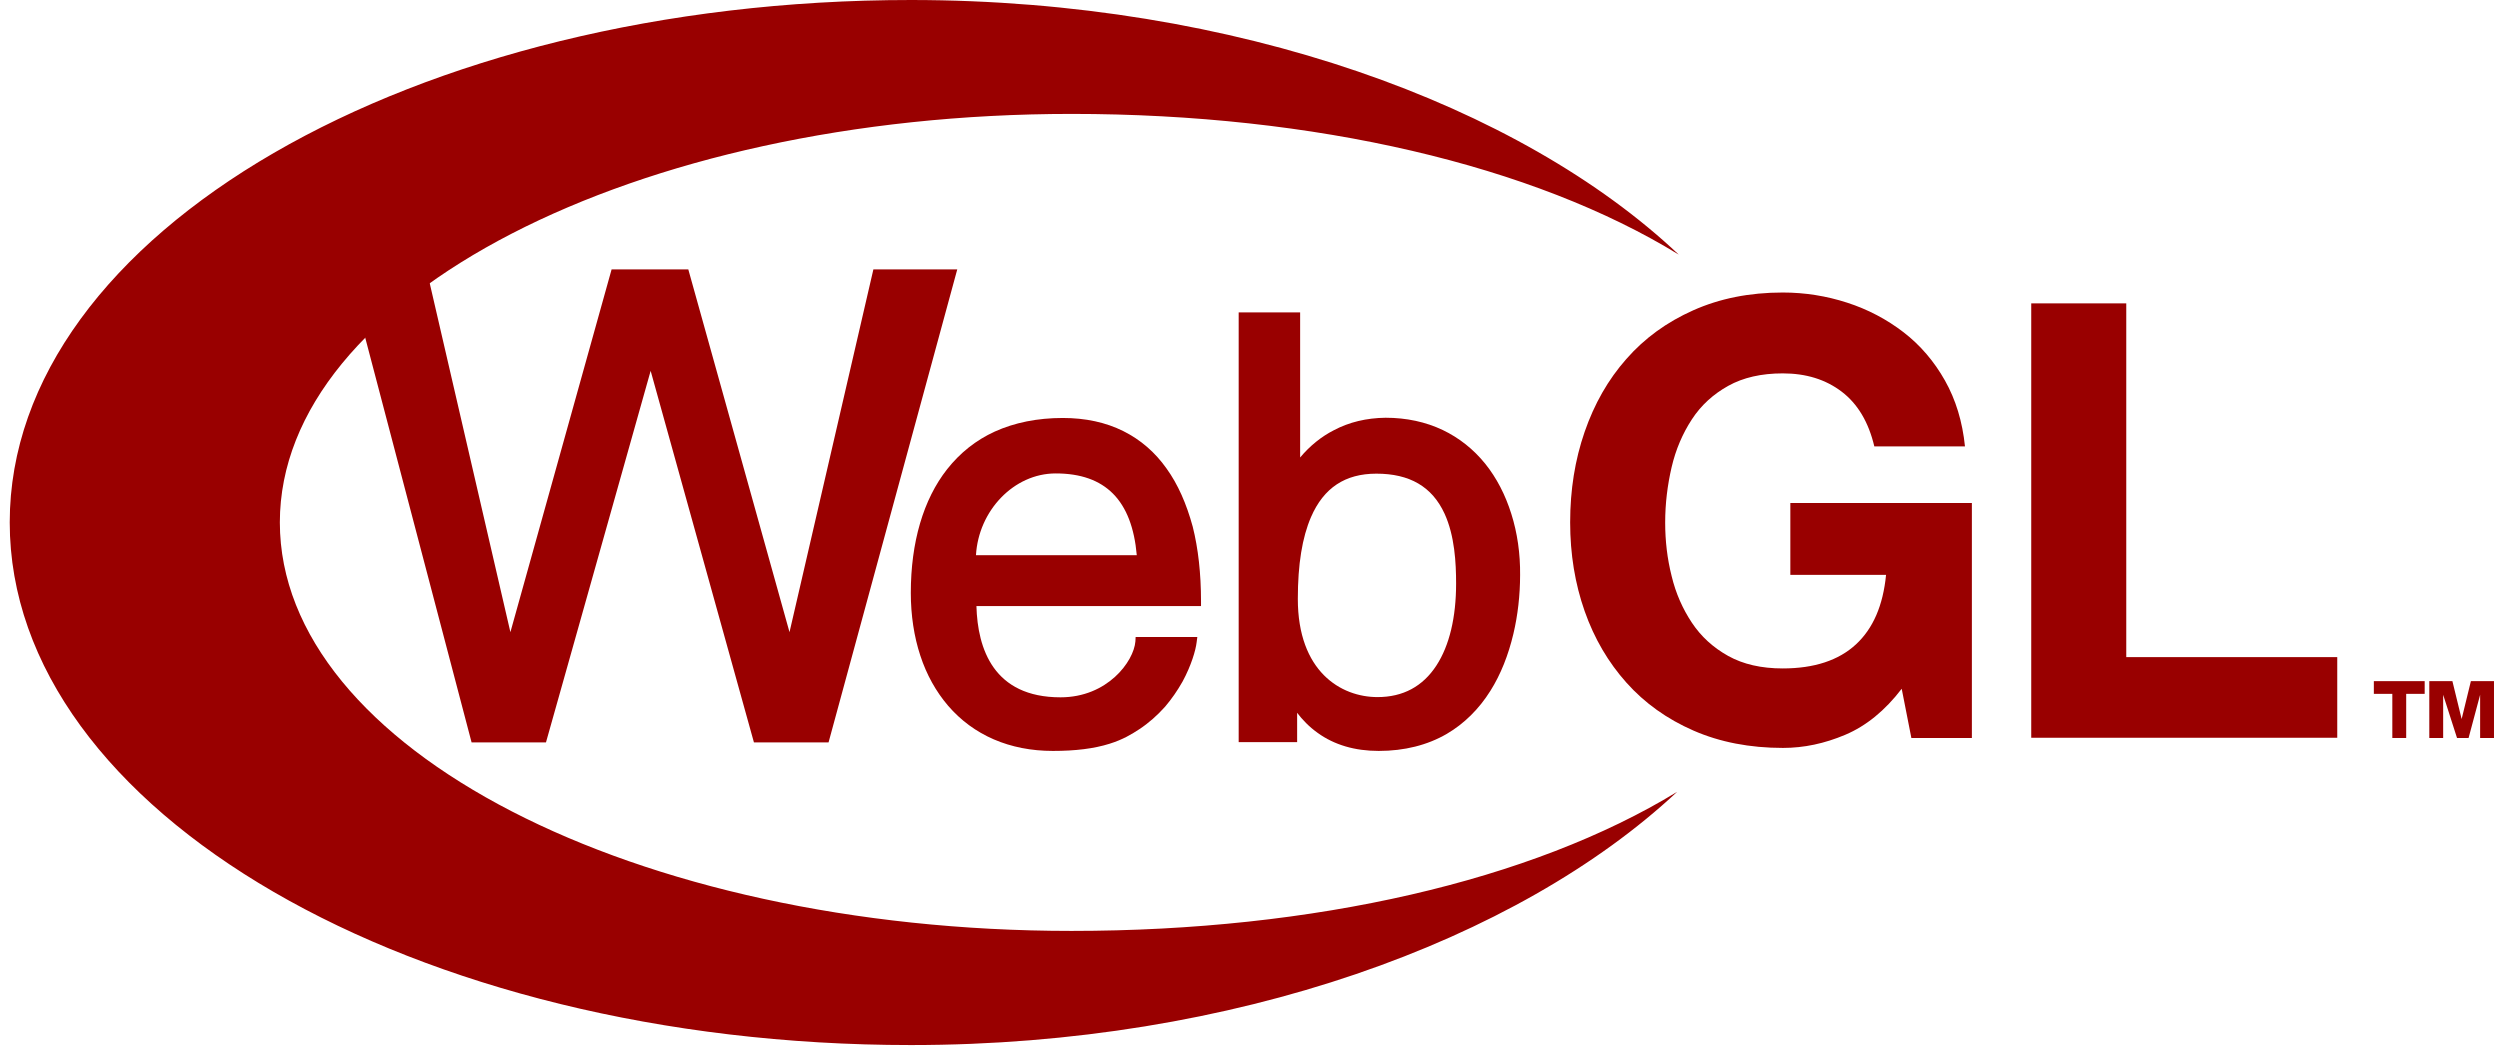
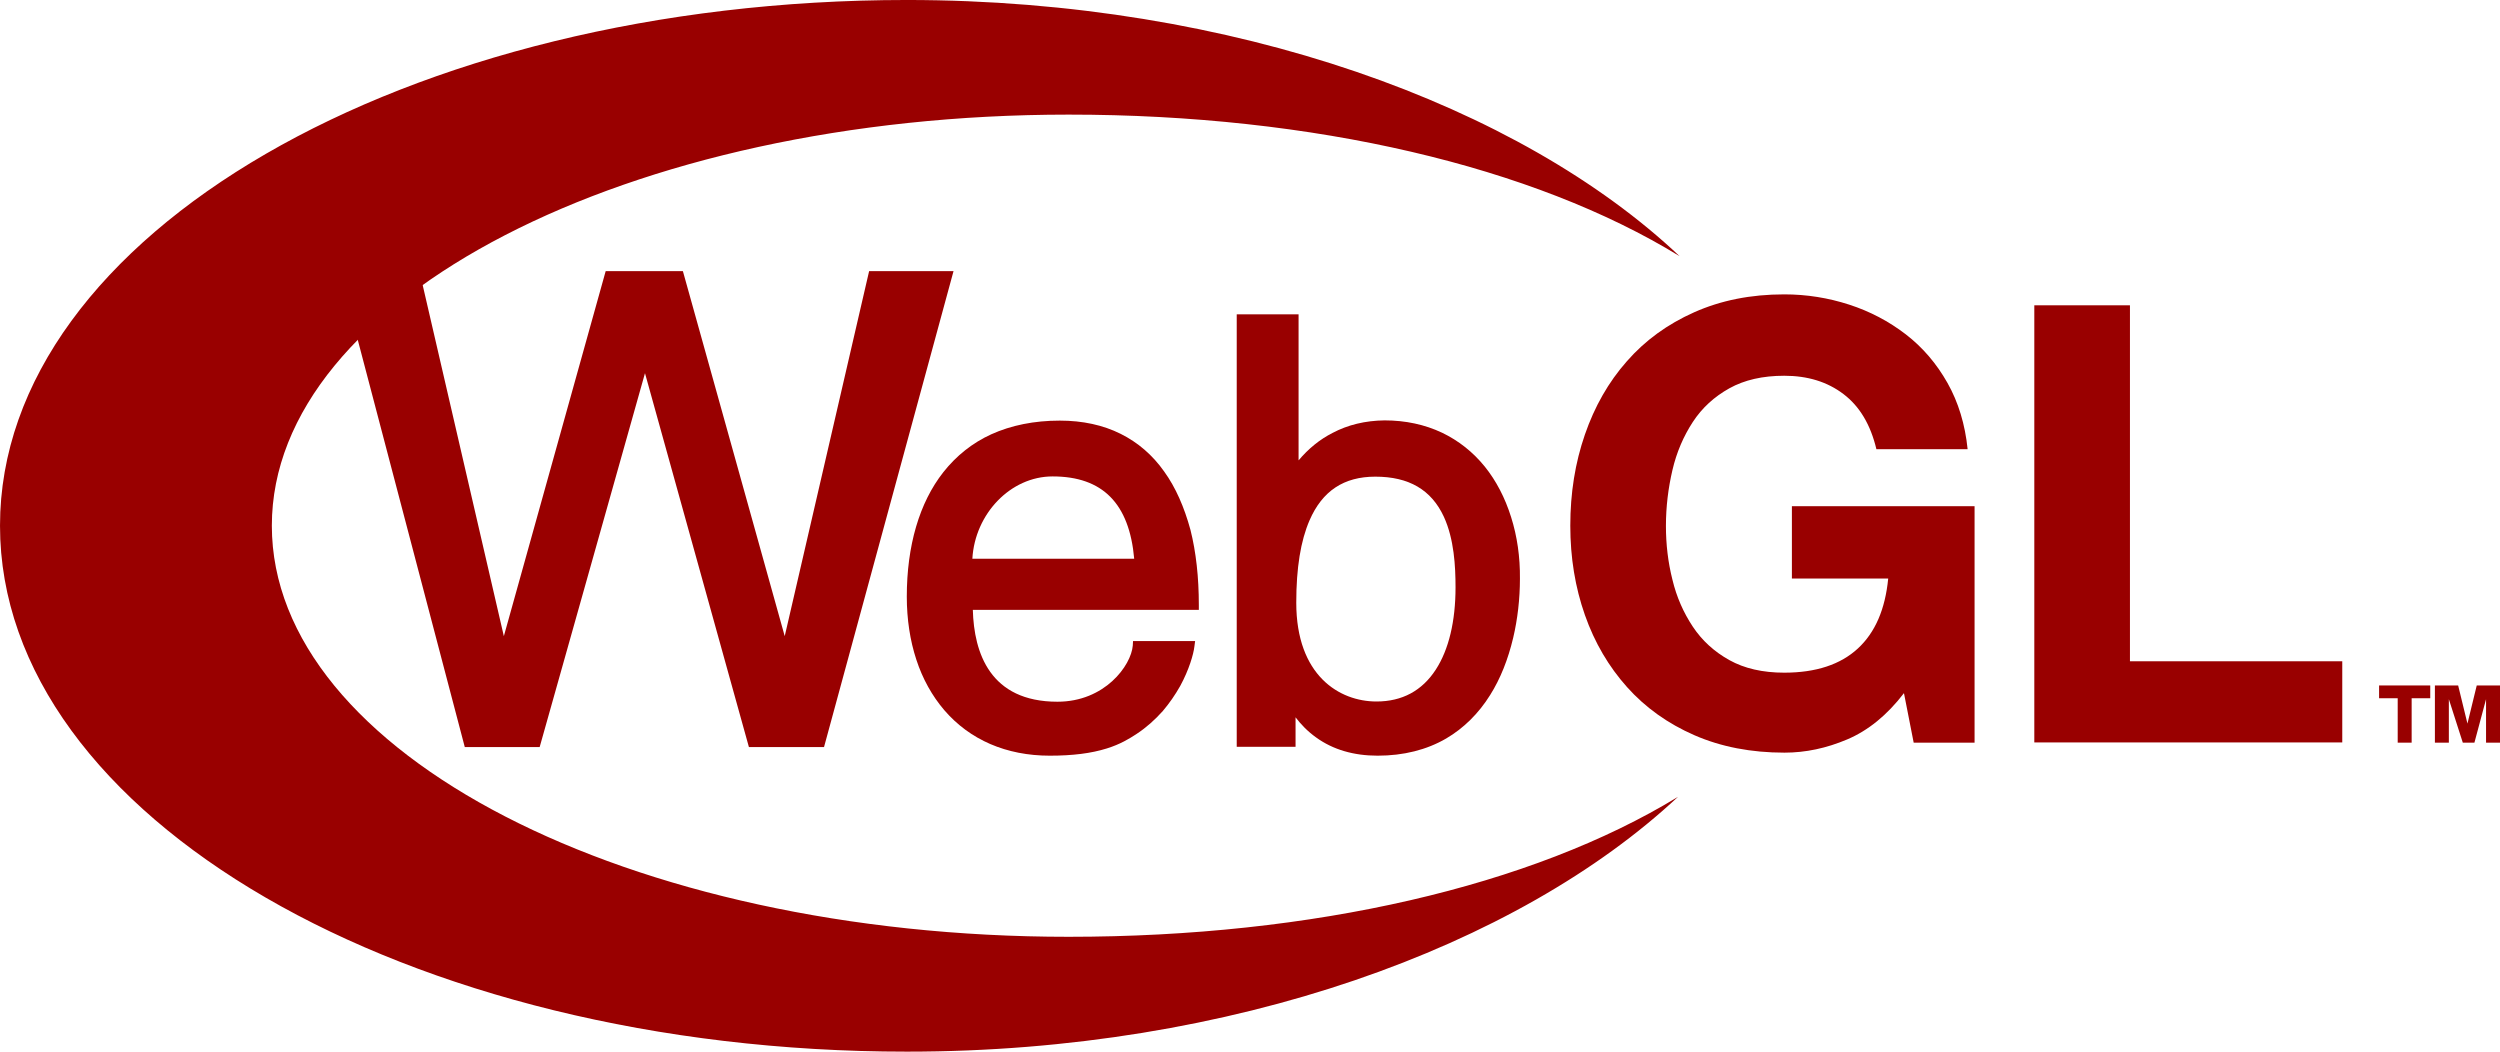
- <svg xmlns="http://www.w3.org/2000/svg" id="vlpa" version="1.1" viewBox="0 0 1082 452.3" xml:space="preserve">
-   <g transform="translate(-64.6 -23.3)" fill="#900">
-     <polygon points="1114 318.1 1114 323.6 1106 323.6 1106 342.7 1100 342.7 1100 323.6 1092 323.6 1092 318.1" />
-     <polygon points="1138 342.7 1138 324 1138 324 1133 342.7 1128 342.7 1122 324 1122 324 1122 342.7 1116 342.7 1116 318.1 1126 318.1 1130 334.5 1134 318.1 1144 318.1 1144 342.7" />
+ <svg xmlns="http://www.w3.org/2000/svg" version="1.1" id="vlpa" x="0px" y="0px" width="298.112px" height="125.406px" viewBox="1.167 87.297 298.112 125.406" enable-background="new 1.167 87.297 298.112 125.406" xml:space="preserve">
+   <g transform="translate(-64.6 -23.3)">
+     <polygon fill="#990000" points="355.561,192.334 355.561,193.859 353.343,193.859 353.343,199.155 351.68,199.155 351.68,193.859    349.461,193.859 349.461,192.334  " />
+     <polygon fill="#990000" points="362.215,199.155 362.215,193.97 362.215,193.97 360.829,199.155 359.443,199.155 357.78,193.97    357.78,193.97 357.78,199.155 356.116,199.155 356.116,192.334 358.889,192.334 359.997,196.882 361.106,192.334 363.879,192.334    363.879,199.155  " />
  </g>
-   <g transform="matrix(.9958 0 0 1 -57.13 -23.3)" fill="#900">
-     <path d="m859.4 341.3c-9 3.8-18 5.7-27.1 5.7-14.4 0-27.4-2.5-38.9-7.5s-21.2-11.9-29.1-20.7-14-19.1-18.2-31-6.3-24.7-6.3-38.4c0-14.1 2.1-27.1 6.3-39.2s10.2-22.6 18.1-31.5c7.9-9 17.6-16 29.1-21.1s24.4-7.7 38.9-7.7c9.7 0 19 1.5 28 4.4s17.2 7.2 24.5 12.8 13.3 12.6 18 20.9 7.6 17.8 8.7 28.5h-39.4c-2.5-10.5-7.2-18.4-14.2-23.7s-15.5-7.9-25.6-7.9c-9.3 0-17.2 1.8-23.7 5.4s-11.8 8.4-15.8 14.5-7 13-8.8 20.7-2.8 15.7-2.8 24c0 7.9 0.9 15.6 2.8 23.1 1.8 7.5 4.8 14.2 8.8 20.2s9.3 10.8 15.8 14.4 14.4 5.4 23.7 5.4c13.7 0 24.3-3.5 31.8-10.4s11.8-16.9 13.1-30.1h-41.6v-31.1h78.9v101.7h-26.3l-4.2-21.3c-7.3 9.5-15.5 16.1-24.5 19.9z" />
-     <path d="m981.5 154.6v153.1h91.7v34.9h-133v-188z" />
-     <path d="m786.3 366c-63.1 38.4-157.7 60.2-263.2 60.2-190.1 0-344.1-79.1-344.1-176.8 0-97.6 154.1-176.8 344.1-176.8 105.9 0 200.8 22.3 263.9 60.9-68.8-64.7-192.4-110.1-333.6-110.2-216.4 0-391.8 101.2-391.8 226.1s175.4 226.2 391.7 226.2c140.7 0 263.9-45.3 333-109.6z" />
+   <g transform="matrix(.9958 0 0 1 -57.13 -23.3)">
+     <path fill="#990000" d="M279.744,198.767c-2.495,1.054-4.99,1.58-7.513,1.58c-3.992,0-7.597-0.693-10.786-2.079   c-3.187-1.386-5.877-3.3-8.067-5.739c-2.191-2.439-3.883-5.296-5.047-8.596c-1.165-3.299-1.748-6.848-1.748-10.646   c0-3.91,0.583-7.514,1.748-10.869c1.164-3.354,2.828-6.266,5.018-8.733c2.19-2.496,4.88-4.437,8.068-5.851   c3.189-1.414,6.766-2.135,10.786-2.135c2.69,0,5.268,0.416,7.764,1.22c2.496,0.804,4.769,1.997,6.793,3.549   c2.024,1.552,3.687,3.493,4.99,5.794c1.304,2.301,2.108,4.936,2.412,7.902h-10.924c-0.693-2.911-1.996-5.102-3.937-6.571   c-1.941-1.47-4.297-2.19-7.098-2.19c-2.578,0-4.768,0.499-6.571,1.497c-1.802,0.999-3.272,2.329-4.381,4.021   s-1.941,3.604-2.44,5.739c-0.499,2.135-0.777,4.353-0.777,6.654c0,2.19,0.25,4.326,0.777,6.404c0.499,2.08,1.331,3.938,2.44,5.602   s2.578,2.994,4.381,3.992s3.992,1.498,6.571,1.498c3.799,0,6.737-0.971,8.817-2.885c2.08-1.912,3.273-4.686,3.632-8.345h-11.534   v-8.623h21.875v28.198h-7.291l-1.164-5.906C284.514,195.883,282.24,197.713,279.744,198.767z" />
+     <path fill="#990000" d="M313.599,147.002v42.449h25.425v9.677h-36.877v-52.125H313.599z" />
+     <path fill="#990000" d="M259.478,205.615c-17.495,10.646-43.725,16.69-72.976,16.69c-52.708,0-95.407-21.932-95.407-49.02   c0-27.061,42.727-49.021,95.407-49.021c29.362,0,55.674,6.183,73.171,16.885c-19.076-17.939-53.347-30.527-92.496-30.554   c-60,0-108.633,28.059-108.633,62.689c0,34.63,48.632,62.717,108.605,62.717C206.159,236.003,240.318,223.443,259.478,205.615   L259.478,205.615z" />
  </g>
-   <g transform="translate(-61.6,-23.3)" fill="#900">
-     <polygon points="282.5 296.9 246.2 139.9 211.9 139.9 265.7 344.6 297.9 344.6 343.2 183.8 387.9 344.6 420.2 344.6 475.9 139.9 439.6 139.9 403.3 296.9 359.5 139.9 326.3 139.9" />
-     <path d="m566.5 226.1c-5-7.1-11.3-12.5-18.7-16.2-7.6-3.8-16.4-5.7-26.2-5.7-11 0-20.9 2-29.5 5.9-8.1 3.7-15 9.2-20.6 16.3-10.3 13.1-15.7 31.6-15.7 53.5 0 9.7 1.4 18.9 4.1 27.1 2.7 8.3 6.8 15.6 12 21.7 11 12.8 26.7 19.6 45.4 19.6 9.8 0 17.8-1 24.5-3.1 5.8-1.8 9.7-4.2 12.9-6.3 4.1-2.7 7.8-6 11.2-9.8 2.8-3.3 5.3-6.9 7.5-10.8 3.8-7 5.7-13.6 6.1-17l0.3-2.3h-26.7l-0.1 1.9c-0.7 8.7-12.1 24.2-32.4 24.2-29 0-35.9-21-36.4-39.5h97.2v-2.1c0-11.9-1.2-22.8-3.6-32.3-2.7-9.9-6.4-18.3-11.3-25.1zm-48 2.1c21.5 0 33 11.6 35.1 35.4h-69.6c1.1-19.3 16.4-35.4 34.5-35.4z" />
-     <path d="m715.7 245.7c-2.6-8.3-6.4-15.6-11.3-21.7-5.1-6.3-11.3-11.2-18.4-14.6-7.4-3.5-15.7-5.3-24.7-5.3-8.3 0.1-15.8 1.9-22.4 5.4-5.5 2.8-10.4 6.8-14.6 11.8v-62.8h-26.6v186h25.3v-12.7c2.2 2.9 5.1 6 8.9 8.7 7.2 5.2 16.1 7.8 26.4 7.8 11.1 0 21.1-2.5 29.5-7.4 7.5-4.4 13.9-10.7 18.9-18.7 4.4-7 7.7-15.3 9.9-24.6 1.9-8 2.9-16.8 2.9-25.4 0.1-9.3-1.2-18.3-3.8-26.5zm-23.9 30.2c0 14.6-2.9 26.8-8.5 35.4-5.9 9.1-14.5 13.7-25.5 13.7-15.9 0-34.5-11.1-34.5-42.5 0-15 1.9-26.6 5.7-35.4 5.5-12.7 14.8-18.8 28.3-18.8 14.4 0 24.1 5.6 29.5 17.3 4.4 9.6 5 21.3 5 30.3z" />
+   <g transform="translate(-61.6,-23.3)">
+     <polygon fill="#990000" points="122.848,186.456 112.783,142.925 103.273,142.925 118.19,199.682 127.118,199.682 139.678,155.098    152.071,199.682 161.027,199.682 176.471,142.925 166.406,142.925 156.341,186.456 144.197,142.925 134.992,142.925  " />
+     <path fill="#990000" d="M201.591,166.826c-1.386-1.969-3.133-3.466-5.185-4.492c-2.107-1.054-4.547-1.581-7.264-1.581   c-3.05,0-5.795,0.555-8.179,1.636c-2.246,1.026-4.159,2.551-5.712,4.519c-2.855,3.632-4.353,8.762-4.353,14.834   c0,2.689,0.388,5.24,1.137,7.514c0.749,2.301,1.885,4.324,3.327,6.016c3.05,3.55,7.403,5.436,12.587,5.436   c2.717,0,4.936-0.277,6.793-0.86c1.608-0.499,2.69-1.164,3.577-1.747c1.137-0.748,2.163-1.663,3.105-2.717   c0.776-0.915,1.47-1.913,2.08-2.994c1.054-1.941,1.581-3.771,1.691-4.714l0.083-0.638h-7.403l-0.028,0.527   c-0.194,2.412-3.355,6.709-8.983,6.709c-8.041,0-9.954-5.822-10.092-10.951h26.95v-0.582c0-3.3-0.333-6.322-0.998-8.956   C203.975,171.04,202.949,168.711,201.591,166.826L201.591,166.826z M188.282,167.408c5.961,0,9.15,3.216,9.732,9.815h-19.298   C179.021,171.872,183.264,167.408,188.282,167.408z" />
+     <path fill="#990000" d="M242.958,172.26c-0.721-2.301-1.774-4.326-3.133-6.017c-1.414-1.747-3.134-3.105-5.102-4.048   c-2.052-0.97-4.353-1.469-6.849-1.469c-2.301,0.027-4.381,0.527-6.211,1.497c-1.525,0.776-2.883,1.885-4.048,3.271v-17.412h-7.375   v51.571h7.015v-3.521c0.609,0.805,1.414,1.664,2.468,2.413c1.996,1.441,4.464,2.163,7.319,2.163c3.078,0,5.851-0.693,8.18-2.053   c2.08-1.22,3.854-2.967,5.24-5.185c1.22-1.94,2.135-4.242,2.745-6.821c0.526-2.217,0.804-4.657,0.804-7.042   C244.039,177.029,243.68,174.534,242.958,172.26L242.958,172.26z M236.332,180.634c0,4.048-0.805,7.43-2.357,9.814   c-1.636,2.523-4.02,3.799-7.07,3.799c-4.408,0-9.565-3.078-9.565-11.783c0-4.159,0.526-7.375,1.581-9.815   c1.524-3.521,4.104-5.213,7.846-5.213c3.993,0,6.683,1.553,8.18,4.797C236.165,174.894,236.332,178.138,236.332,180.634z" />
  </g>
</svg>
